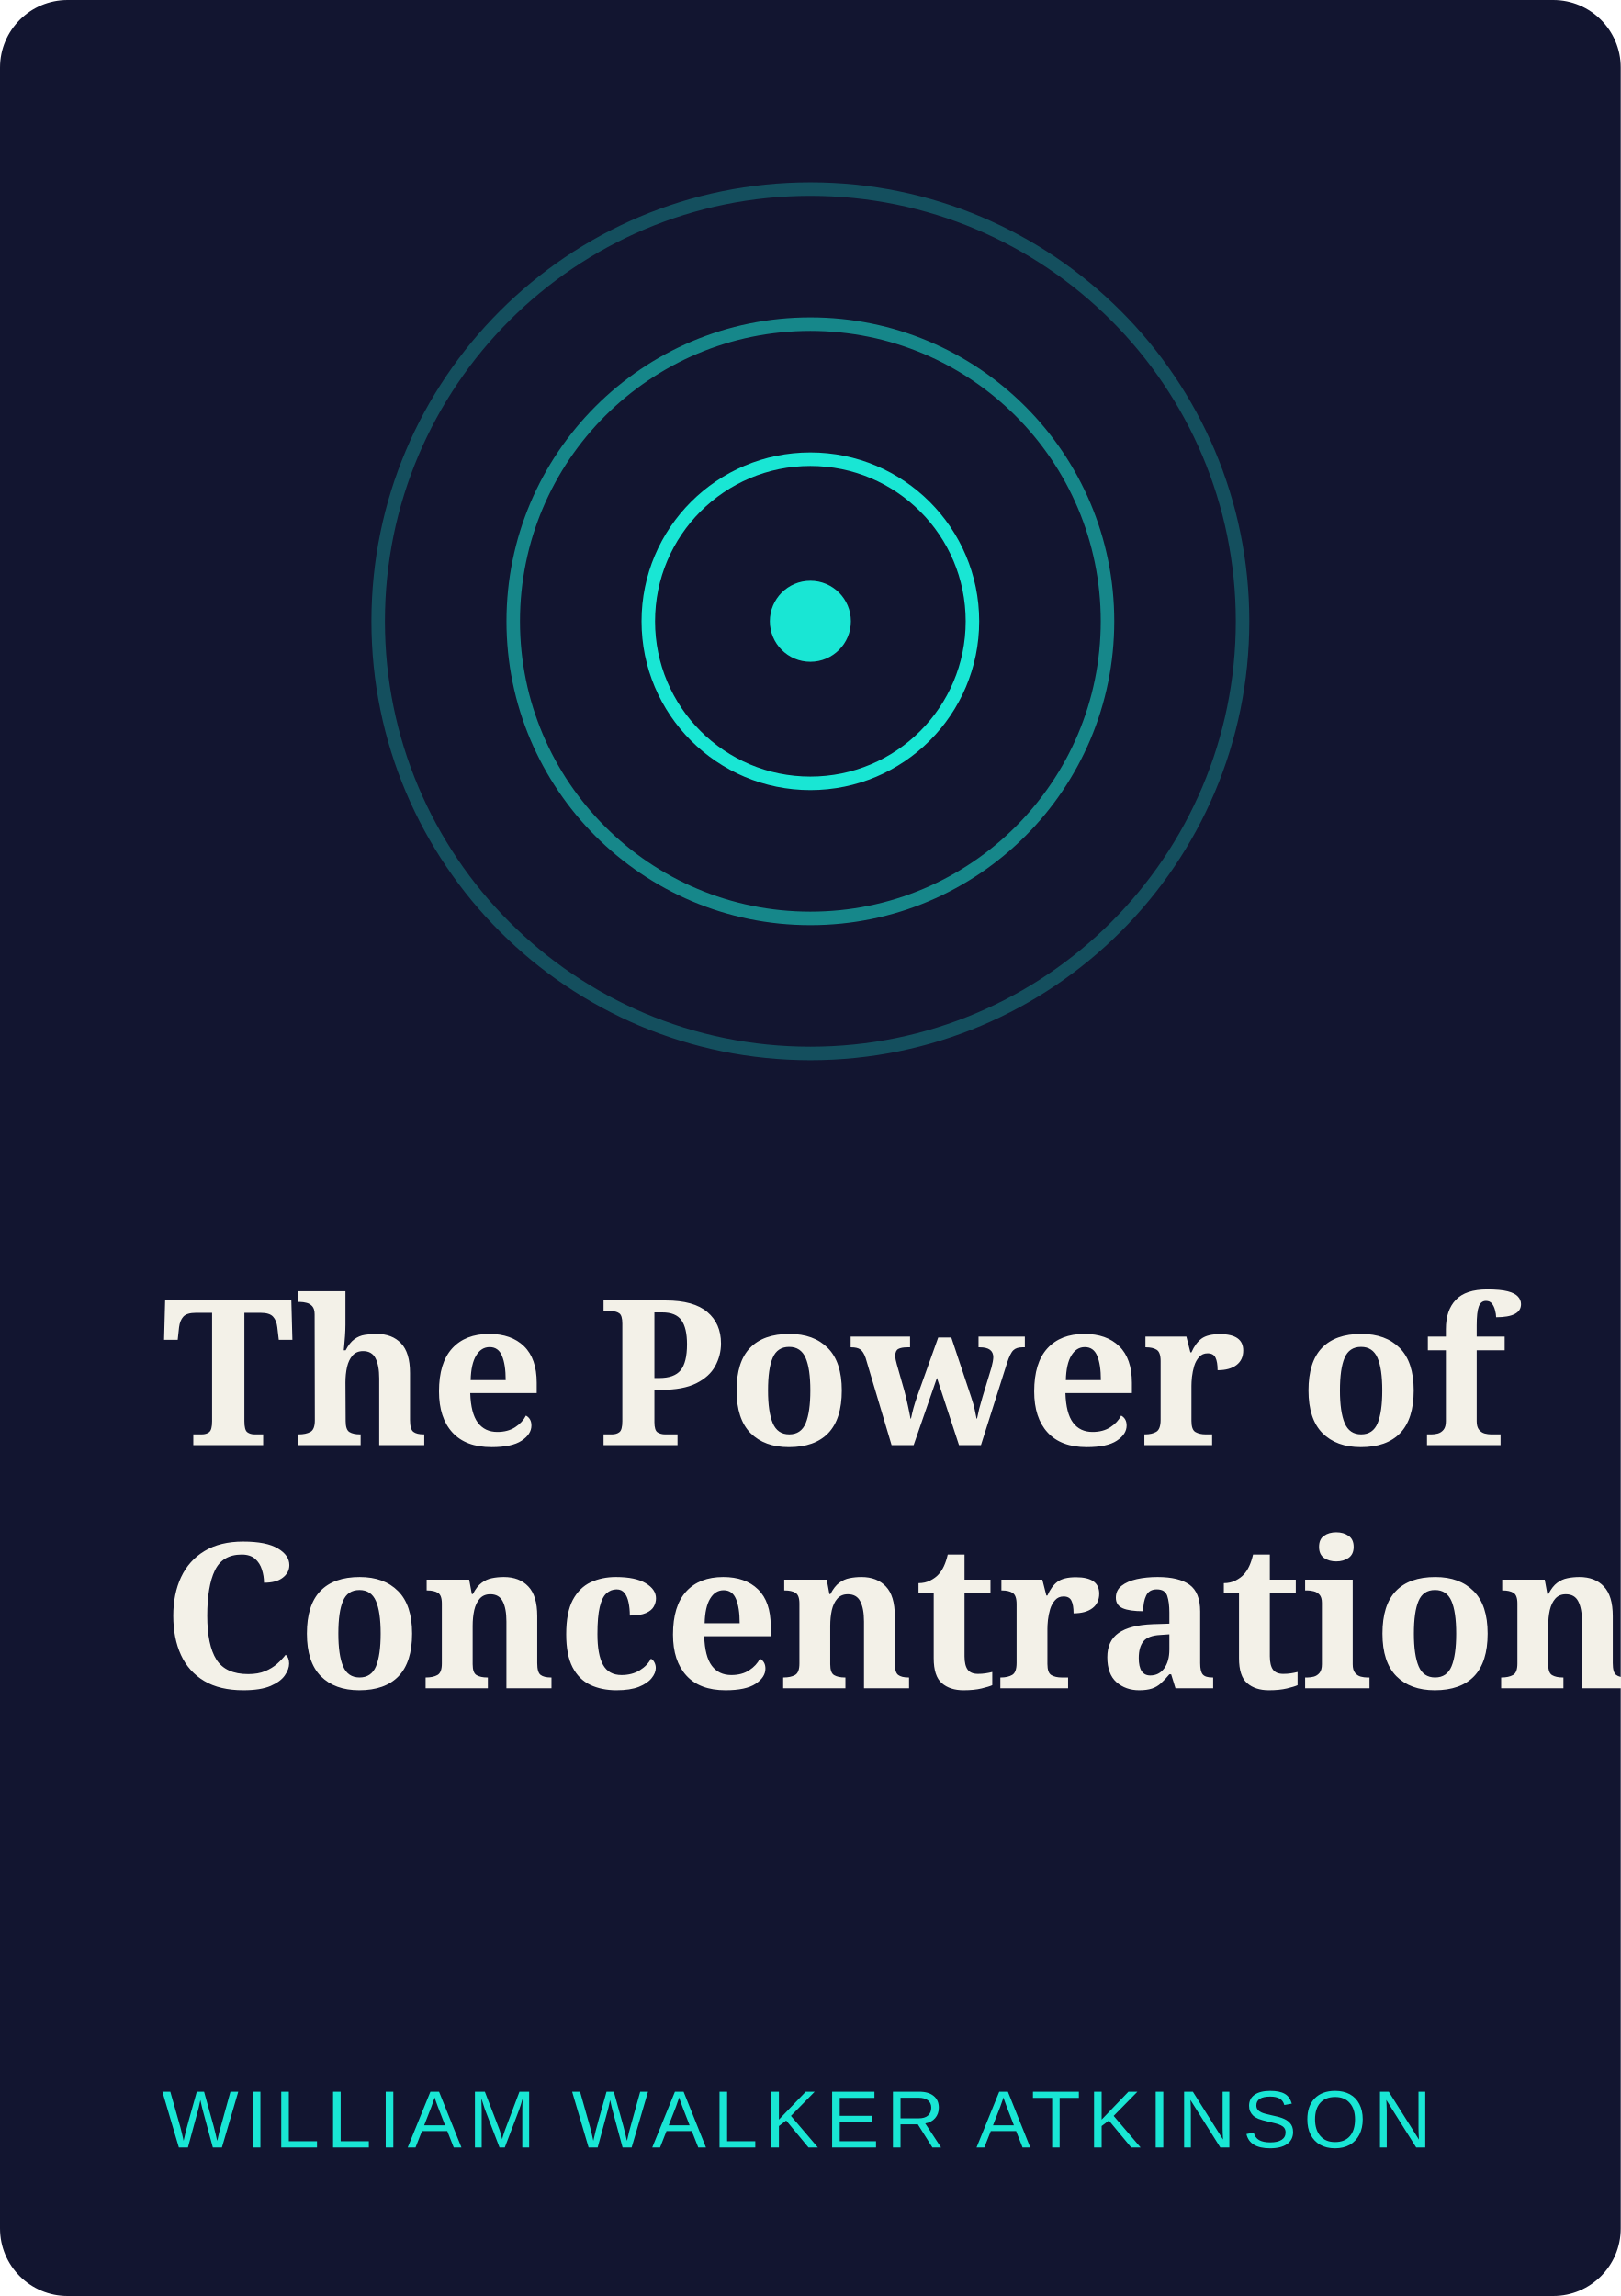
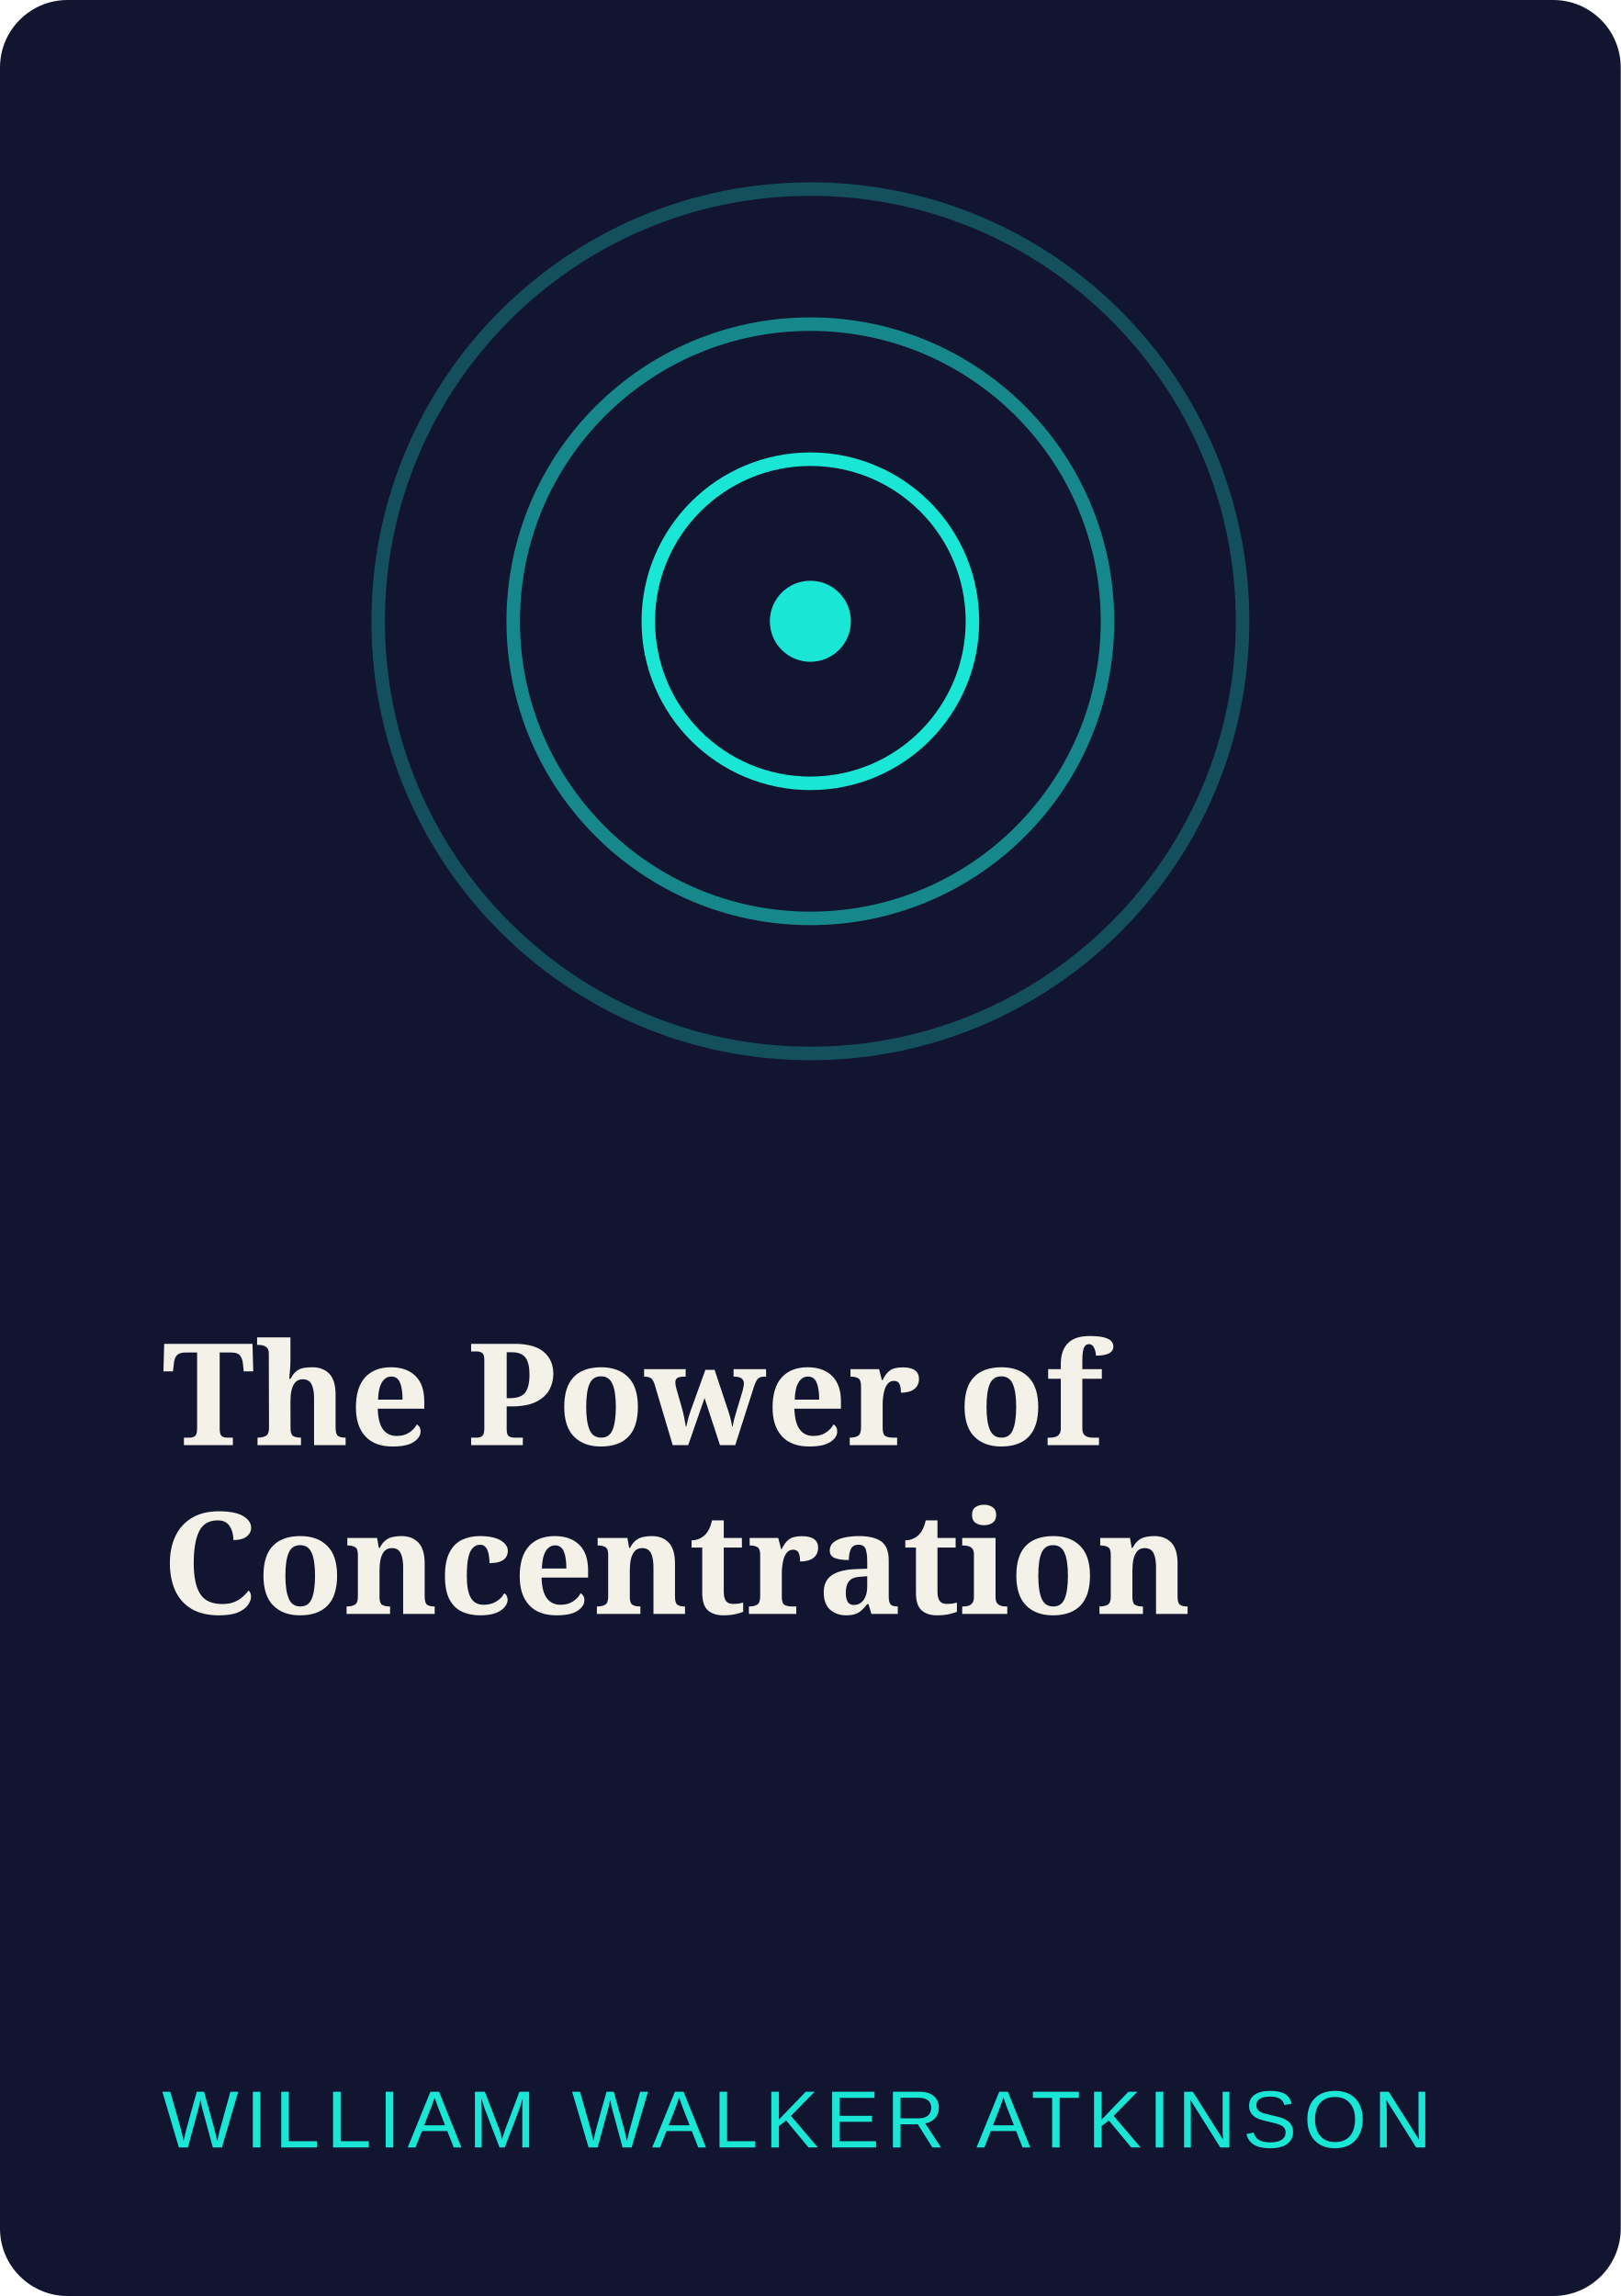
<svg xmlns="http://www.w3.org/2000/svg" viewBox="0 0 240 340" width="240" height="340">
  <rect width="240" height="340" rx="10" fill="#121530" />
  <g fill="none" stroke="#19e6d4" stroke-width="2">
    <circle cx="120" cy="92" r="64" opacity=".28" />
    <circle cx="120" cy="92" r="44" opacity=".55" />
    <circle cx="120" cy="92" r="24" />
  </g>
  <circle cx="120" cy="92" r="6" fill="#19e6d4" />
-   <text x="24" y="214" font-family="Georgia,serif" font-size="30" font-weight="700" fill="#f3f1e8">
+   <text x="24" y="214" font-family="Georgia,serif" font-size="21" font-weight="700" fill="#f3f1e8">
    <tspan x="24" dy="0">The Power of</tspan>
-     <tspan x="24" dy="36">Concentration</tspan>
+     <tspan x="24" dy="25">Concentration</tspan>
  </text>
  <text x="24" y="318" font-family="Arial,sans-serif" font-size="12" letter-spacing="1" fill="#19e6d4">WILLIAM WALKER ATKINSON</text>
</svg>
